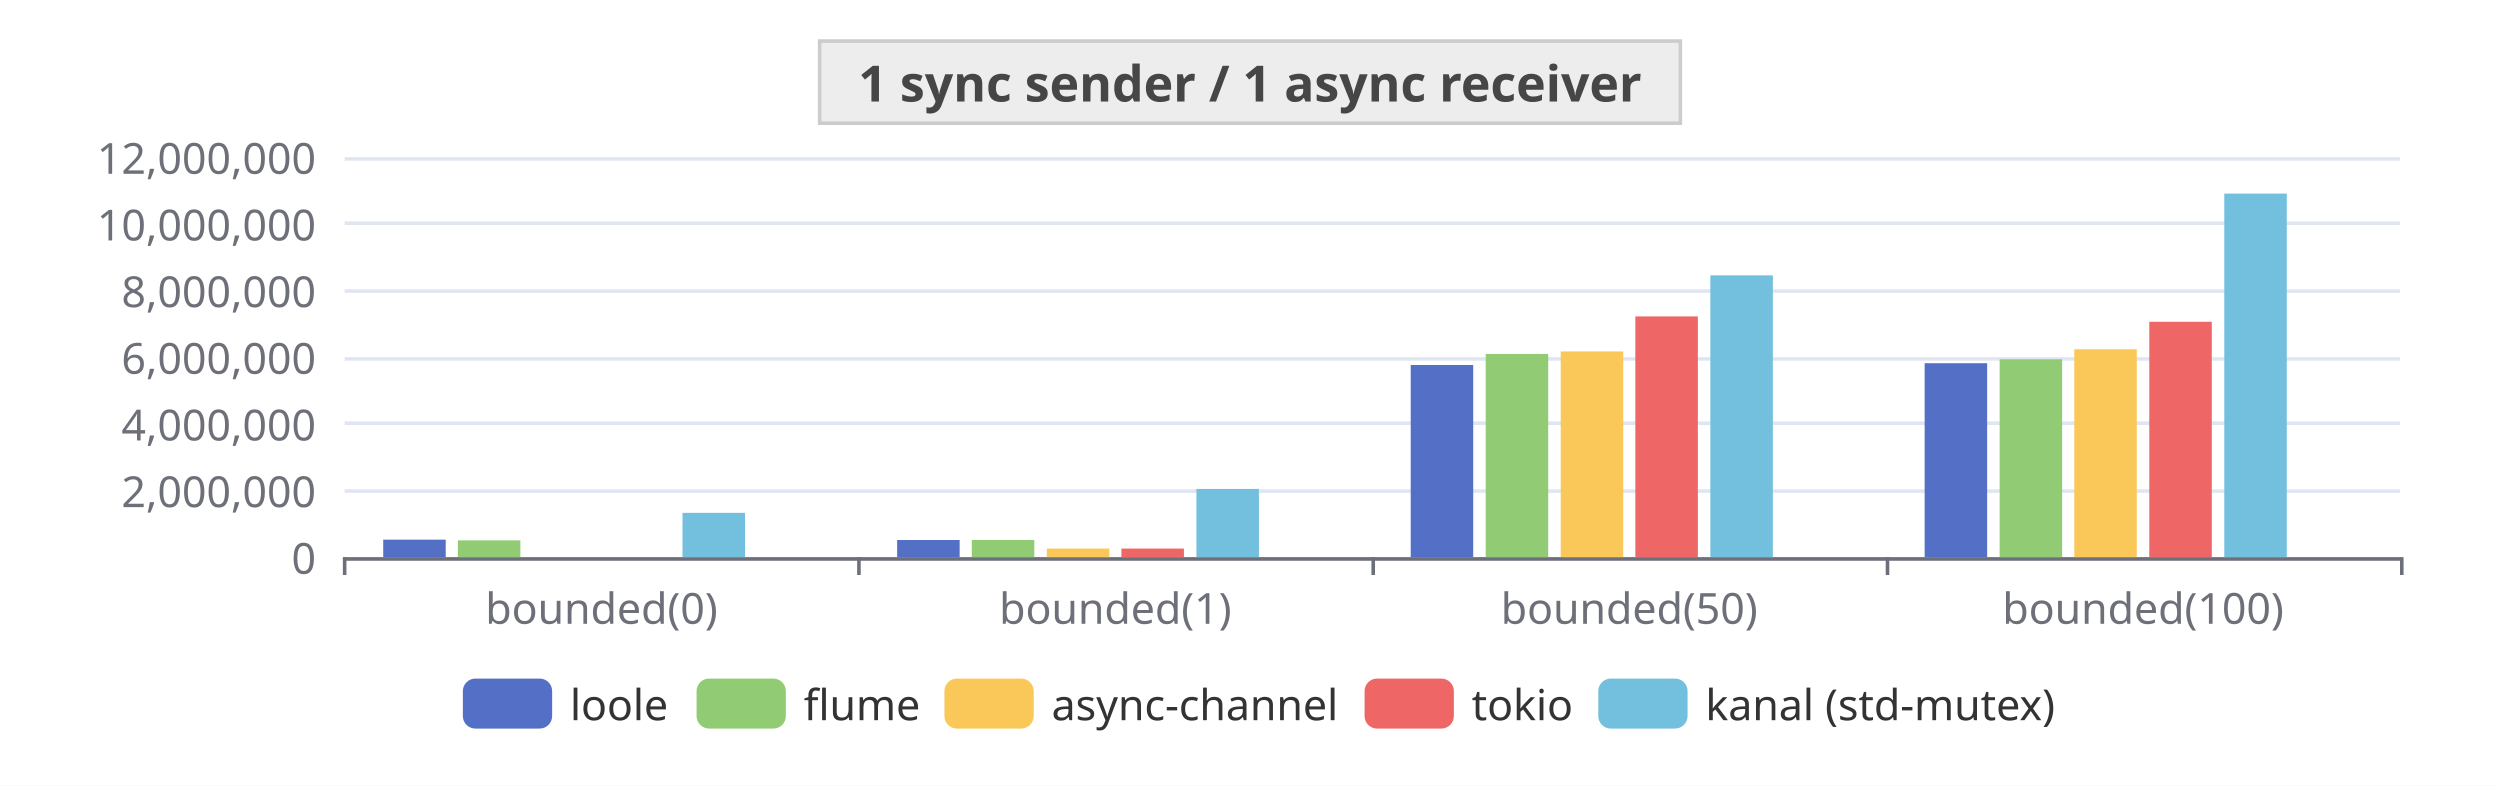
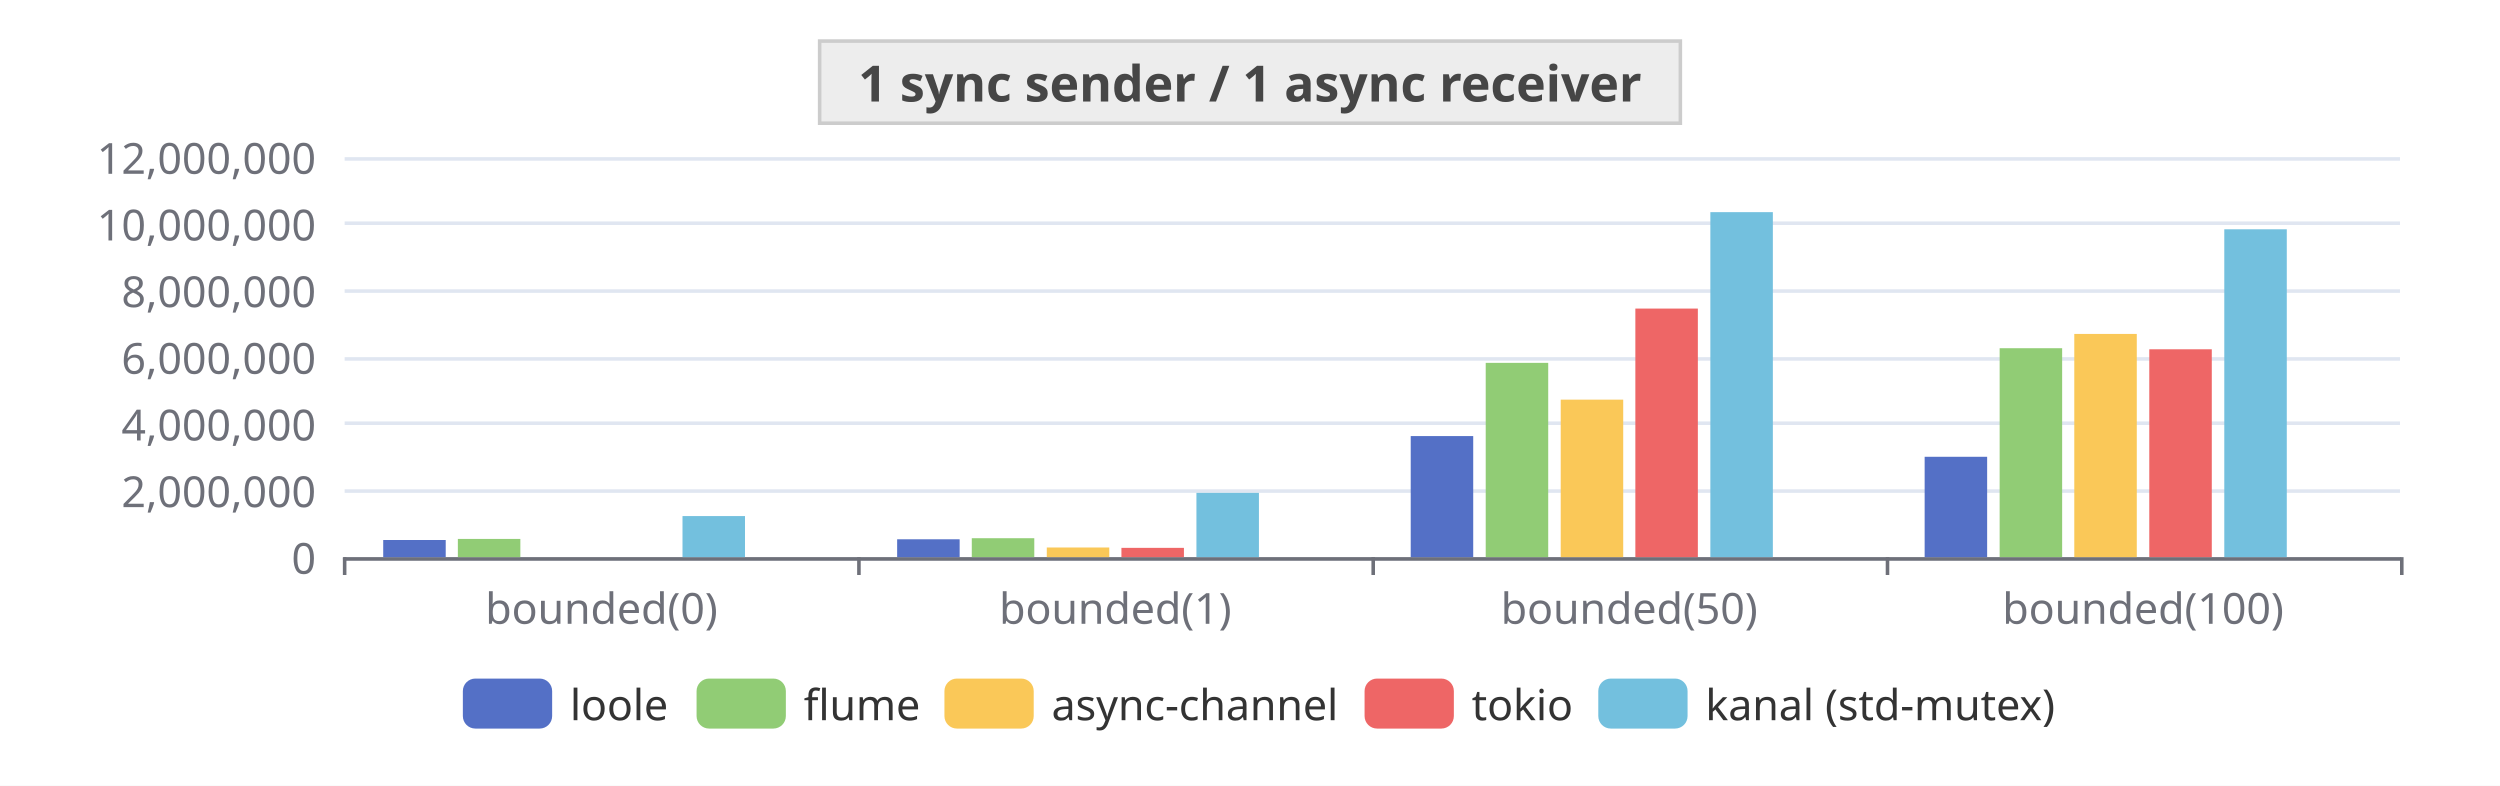
<svg xmlns="http://www.w3.org/2000/svg" width="700" height="220" version="1.1" baseProfile="full" viewBox="0 0 700 220">
-   <rect width="700" height="220" x="0" y="0" id="0" fill="white" />
-   <path d="M96.5 156.5L672 156.5" fill="none" stroke="#E0E6F1" />
-   <path d="M96.5 137.5L672 137.5" fill="none" stroke="#E0E6F1" />
-   <path d="M96.5 118.5L672 118.5" fill="none" stroke="#E0E6F1" />
-   <path d="M96.5 100.5L672 100.5" fill="none" stroke="#E0E6F1" />
-   <path d="M96.5 81.5L672 81.5" fill="none" stroke="#E0E6F1" />
-   <path d="M96.5 62.5L672 62.5" fill="none" stroke="#E0E6F1" />
-   <path d="M96.5 44.5L672 44.5" fill="none" stroke="#E0E6F1" />
-   <path d="M96.5 156.5L672 156.5" fill="none" stroke="#6E7079" stroke-linecap="round" />
-   <path d="M96.5 156L96.5 161" fill="none" stroke="#6E7079" />
-   <path d="M240.5 156L240.5 161" fill="none" stroke="#6E7079" />
-   <path d="M384.5 156L384.5 161" fill="none" stroke="#6E7079" />
-   <path d="M528.5 156L528.5 161" fill="none" stroke="#6E7079" />
-   <path d="M672.5 156L672.5 161" fill="none" stroke="#6E7079" />
+   <rect width="700" height="220" x="0" y="0" fill="white" />
+   <path d="M96.5 156.5L672 156.5" fill="none" pointer-events="visible" stroke="#E0E6F1" class="zr11-cls-88" />
+   <path d="M96.5 137.5L672 137.5" fill="none" pointer-events="visible" stroke="#E0E6F1" class="zr11-cls-88" />
+   <path d="M96.5 118.5L672 118.5" fill="none" pointer-events="visible" stroke="#E0E6F1" class="zr11-cls-88" />
+   <path d="M96.5 100.5L672 100.5" fill="none" pointer-events="visible" stroke="#E0E6F1" class="zr11-cls-88" />
+   <path d="M96.5 81.5L672 81.5" fill="none" pointer-events="visible" stroke="#E0E6F1" class="zr11-cls-88" />
+   <path d="M96.5 62.5L672 62.5" fill="none" pointer-events="visible" stroke="#E0E6F1" class="zr11-cls-88" />
+   <path d="M96.5 44.5L672 44.5" fill="none" pointer-events="visible" stroke="#E0E6F1" class="zr11-cls-88" />
+   <path d="M96.5 156.5L672 156.5" fill="none" pointer-events="visible" stroke="#6E7079" stroke-linecap="round" class="zr11-cls-88" />
+   <path d="M96.5 156L96.5 161" fill="none" pointer-events="visible" stroke="#6E7079" class="zr11-cls-88" />
+   <path d="M240.5 156L240.5 161" fill="none" pointer-events="visible" stroke="#6E7079" class="zr11-cls-88" />
+   <path d="M384.5 156L384.5 161" fill="none" pointer-events="visible" stroke="#6E7079" class="zr11-cls-88" />
+   <path d="M528.5 156L528.5 161" fill="none" pointer-events="visible" stroke="#6E7079" class="zr11-cls-88" />
+   <path d="M672.5 156L672.5 161" fill="none" pointer-events="visible" stroke="#6E7079" class="zr11-cls-88" />
  <text dominant-baseline="central" text-anchor="end" style="font-size:12px;font-family:sans-serif;" transform="translate(88.48 156)" fill="#6E7079">0</text>
  <text dominant-baseline="central" text-anchor="end" style="font-size:12px;font-family:sans-serif;" transform="translate(88.48 137.3333)" fill="#6E7079">2,000,000</text>
  <text dominant-baseline="central" text-anchor="end" style="font-size:12px;font-family:sans-serif;" transform="translate(88.48 118.6667)" fill="#6E7079">4,000,000</text>
  <text dominant-baseline="central" text-anchor="end" style="font-size:12px;font-family:sans-serif;" transform="translate(88.48 100)" fill="#6E7079">6,000,000</text>
  <text dominant-baseline="central" text-anchor="end" style="font-size:12px;font-family:sans-serif;" transform="translate(88.48 81.3333)" fill="#6E7079">8,000,000</text>
  <text dominant-baseline="central" text-anchor="end" style="font-size:12px;font-family:sans-serif;" transform="translate(88.48 62.6667)" fill="#6E7079">10,000,000</text>
  <text dominant-baseline="central" text-anchor="end" style="font-size:12px;font-family:sans-serif;" transform="translate(88.48 44)" fill="#6E7079">12,000,000</text>
  <text dominant-baseline="central" text-anchor="middle" style="font-size:12px;font-family:sans-serif;" y="6" transform="translate(168.42 164)" fill="#6E7079">bounded(0)</text>
  <text dominant-baseline="central" text-anchor="middle" style="font-size:12px;font-family:sans-serif;" y="6" transform="translate(312.3 164)" fill="#6E7079">bounded(1)</text>
  <text dominant-baseline="central" text-anchor="middle" style="font-size:12px;font-family:sans-serif;" y="6" transform="translate(456.18 164)" fill="#6E7079">bounded(50)</text>
  <text dominant-baseline="central" text-anchor="middle" style="font-size:12px;font-family:sans-serif;" y="6" transform="translate(600.06 164)" fill="#6E7079">bounded(100)</text>
-   <path d="M107.3 156l17.5 0l0 -4.9l-17.5 0Z" fill="#5470c6" />
-   <path d="M251.2 156l17.5 0l0 -4.8l-17.5 0Z" fill="#5470c6" />
-   <path d="M395 156l17.5 0l0 -53.8l-17.5 0Z" fill="#5470c6" />
-   <path d="M538.9 156l17.5 0l0 -54.3l-17.5 0Z" fill="#5470c6" />
-   <path d="M128.2 156l17.5 0l0 -4.7l-17.5 0Z" fill="#91cc75" />
-   <path d="M272.1 156l17.5 0l0 -4.8l-17.5 0Z" fill="#91cc75" />
-   <path d="M416 156l17.5 0l0 -56.9l-17.5 0Z" fill="#91cc75" />
-   <path d="M559.9 156l17.5 0l0 -55.4l-17.5 0Z" fill="#91cc75" />
-   <path d="M149.2 156l17.5 0l0 0l-17.5 0Z" fill="#fac858" />
-   <path d="M293.1 156l17.5 0l0 -2.4l-17.5 0Z" fill="#fac858" />
-   <path d="M437 156l17.5 0l0 -57.6l-17.5 0Z" fill="#fac858" />
-   <path d="M580.8 156l17.5 0l0 -58.2l-17.5 0Z" fill="#fac858" />
-   <path d="M170.2 156l17.5 0l0 0l-17.5 0Z" fill="#ee6666" />
-   <path d="M314 156l17.5 0l0 -2.4l-17.5 0Z" fill="#ee6666" />
-   <path d="M457.9 156l17.5 0l0 -67.4l-17.5 0Z" fill="#ee6666" />
-   <path d="M601.8 156l17.5 0l0 -65.9l-17.5 0Z" fill="#ee6666" />
-   <path d="M191.1 156l17.5 0l0 -12.4l-17.5 0Z" fill="#73c0de" />
-   <path d="M335 156l17.5 0l0 -19.1l-17.5 0Z" fill="#73c0de" />
-   <path d="M478.9 156l17.5 0l0 -78.9l-17.5 0Z" fill="#73c0de" />
-   <path d="M622.8 156l17.5 0l0 -101.8l-17.5 0Z" fill="#73c0de" />
-   <path d="M212.1 156l17.5 0l0 0l-17.5 0Z" fill="#3ba272" />
-   <path d="M356 156l17.5 0l0 0l-17.5 0Z" fill="#3ba272" />
-   <path d="M499.9 156l17.5 0l0 0l-17.5 0Z" fill="#3ba272" />
-   <path d="M643.7 156l17.5 0l0 0l-17.5 0Z" fill="#3ba272" />
-   <path d="M-5 -5l450.8 0l0 24l-450.8 0Z" transform="translate(129.6 190)" fill="rgb(0,0,0)" fill-opacity="0" stroke="#ccc" stroke-width="0" />
-   <path d="M3.5 0L21.5 0A3.5 3.5 0 0 1 25 3.5L25 10.5A3.5 3.5 0 0 1 21.5 14L3.5 14A3.5 3.5 0 0 1 0 10.5L0 3.5A3.5 3.5 0 0 1 3.5 0" transform="translate(129.6 190)" fill="#5470c6" />
+   <path d="M107.3 156l17.5 0l0 -4.8l-17.5 0Z" fill="#5470c6" ecmeta_series_index="0" ecmeta_data_index="0" ecmeta_ssr_type="chart" class="zr11-cls-89" />
+   <path d="M251.2 156l17.5 0l0 -5l-17.5 0Z" fill="#5470c6" ecmeta_series_index="0" ecmeta_data_index="1" ecmeta_ssr_type="chart" class="zr11-cls-89" />
+   <path d="M395 156l17.5 0l0 -33.9l-17.5 0Z" fill="#5470c6" ecmeta_series_index="0" ecmeta_data_index="2" ecmeta_ssr_type="chart" class="zr11-cls-89" />
+   <path d="M538.9 156l17.5 0l0 -28.1l-17.5 0Z" fill="#5470c6" ecmeta_series_index="0" ecmeta_data_index="3" ecmeta_ssr_type="chart" class="zr11-cls-89" />
+   <path d="M128.2 156l17.5 0l0 -5.1l-17.5 0Z" fill="#91cc75" ecmeta_series_index="1" ecmeta_data_index="0" ecmeta_ssr_type="chart" class="zr11-cls-90" />
+   <path d="M272.1 156l17.5 0l0 -5.3l-17.5 0Z" fill="#91cc75" ecmeta_series_index="1" ecmeta_data_index="1" ecmeta_ssr_type="chart" class="zr11-cls-90" />
+   <path d="M416 156l17.5 0l0 -54.4l-17.5 0Z" fill="#91cc75" ecmeta_series_index="1" ecmeta_data_index="2" ecmeta_ssr_type="chart" class="zr11-cls-90" />
+   <path d="M559.9 156l17.5 0l0 -58.5l-17.5 0Z" fill="#91cc75" ecmeta_series_index="1" ecmeta_data_index="3" ecmeta_ssr_type="chart" class="zr11-cls-90" />
+   <path d="M149.2 156l17.5 0l0 0l-17.5 0Z" fill="#fac858" ecmeta_series_index="2" ecmeta_data_index="0" ecmeta_ssr_type="chart" class="zr11-cls-91" />
+   <path d="M293.1 156l17.5 0l0 -2.7l-17.5 0Z" fill="#fac858" ecmeta_series_index="2" ecmeta_data_index="1" ecmeta_ssr_type="chart" class="zr11-cls-91" />
+   <path d="M437 156l17.5 0l0 -44.1l-17.5 0Z" fill="#fac858" ecmeta_series_index="2" ecmeta_data_index="2" ecmeta_ssr_type="chart" class="zr11-cls-91" />
+   <path d="M580.8 156l17.5 0l0 -62.5l-17.5 0Z" fill="#fac858" ecmeta_series_index="2" ecmeta_data_index="3" ecmeta_ssr_type="chart" class="zr11-cls-91" />
+   <path d="M170.2 156l17.5 0l0 0l-17.5 0Z" fill="#ee6666" ecmeta_series_index="3" ecmeta_data_index="0" ecmeta_ssr_type="chart" class="zr11-cls-92" />
+   <path d="M314 156l17.5 0l0 -2.6l-17.5 0Z" fill="#ee6666" ecmeta_series_index="3" ecmeta_data_index="1" ecmeta_ssr_type="chart" class="zr11-cls-92" />
+   <path d="M457.9 156l17.5 0l0 -69.6l-17.5 0Z" fill="#ee6666" ecmeta_series_index="3" ecmeta_data_index="2" ecmeta_ssr_type="chart" class="zr11-cls-92" />
+   <path d="M601.8 156l17.5 0l0 -58.2l-17.5 0Z" fill="#ee6666" ecmeta_series_index="3" ecmeta_data_index="3" ecmeta_ssr_type="chart" class="zr11-cls-92" />
+   <path d="M191.1 156l17.5 0l0 -11.5l-17.5 0Z" fill="#73c0de" ecmeta_series_index="4" ecmeta_data_index="0" ecmeta_ssr_type="chart" class="zr11-cls-93" />
+   <path d="M335 156l17.5 0l0 -18l-17.5 0Z" fill="#73c0de" ecmeta_series_index="4" ecmeta_data_index="1" ecmeta_ssr_type="chart" class="zr11-cls-93" />
+   <path d="M478.9 156l17.5 0l0 -96.6l-17.5 0Z" fill="#73c0de" ecmeta_series_index="4" ecmeta_data_index="2" ecmeta_ssr_type="chart" class="zr11-cls-93" />
+   <path d="M622.8 156l17.5 0l0 -91.8l-17.5 0Z" fill="#73c0de" ecmeta_series_index="4" ecmeta_data_index="3" ecmeta_ssr_type="chart" class="zr11-cls-93" />
+   <path d="M212.1 156l17.5 0l0 0l-17.5 0Z" fill="#3ba272" ecmeta_series_index="5" ecmeta_data_index="0" ecmeta_ssr_type="chart" class="zr11-cls-94" />
+   <path d="M356 156l17.5 0l0 0l-17.5 0Z" fill="#3ba272" ecmeta_series_index="5" ecmeta_data_index="1" ecmeta_ssr_type="chart" class="zr11-cls-94" />
+   <path d="M499.9 156l17.5 0l0 0l-17.5 0Z" fill="#3ba272" ecmeta_series_index="5" ecmeta_data_index="2" ecmeta_ssr_type="chart" class="zr11-cls-94" />
+   <path d="M643.7 156l17.5 0l0 0l-17.5 0Z" fill="#3ba272" ecmeta_series_index="5" ecmeta_data_index="3" ecmeta_ssr_type="chart" class="zr11-cls-94" />
+   <path d="M-5 -5l450.8 0l0 24l-450.8 0Z" transform="translate(129.6 190)" fill="rgb(0,0,0)" fill-opacity="0" stroke="#ccc" stroke-width="0" class="zr11-cls-88" />
+   <path d="M3.5 0L21.5 0A3.5 3.5 0 0 1 25 3.5L25 10.5A3.5 3.5 0 0 1 21.5 14L3.5 14A3.5 3.5 0 0 1 0 10.5L0 3.5A3.5 3.5 0 0 1 3.5 0" transform="translate(129.6 190)" fill="#5470c6" ecmeta_series_index="0" ecmeta_data_index="0" ecmeta_ssr_type="legend" ecmeta_silent="true" class="zr11-cls-88" />
  <text dominant-baseline="central" text-anchor="start" style="font-size:12px;font-family:sans-serif;" x="30" y="7" transform="translate(129.6 190)" fill="#333">loole</text>
-   <path d="M3.5 0L21.5 0A3.5 3.5 0 0 1 25 3.5L25 10.5A3.5 3.5 0 0 1 21.5 14L3.5 14A3.5 3.5 0 0 1 0 10.5L0 3.5A3.5 3.5 0 0 1 3.5 0" transform="translate(195.04 190)" fill="#91cc75" />
+   <path d="M0 0l55.4 0l0 14l-55.4 0Z" transform="translate(129.6 190)" fill="none" pointer-events="visible" ecmeta_series_index="0" ecmeta_data_index="0" ecmeta_ssr_type="legend" class="zr11-cls-95" />
+   <path d="M3.5 0L21.5 0A3.5 3.5 0 0 1 25 3.5L25 10.5A3.5 3.5 0 0 1 21.5 14L3.5 14A3.5 3.5 0 0 1 0 10.5L0 3.5A3.5 3.5 0 0 1 3.5 0" transform="translate(195.04 190)" fill="#91cc75" ecmeta_series_index="1" ecmeta_data_index="1" ecmeta_ssr_type="legend" ecmeta_silent="true" class="zr11-cls-88" />
  <text dominant-baseline="central" text-anchor="start" style="font-size:12px;font-family:sans-serif;" x="30" y="7" transform="translate(195.04 190)" fill="#333">flume</text>
-   <path d="M3.5 0L21.5 0A3.5 3.5 0 0 1 25 3.5L25 10.5A3.5 3.5 0 0 1 21.5 14L3.5 14A3.5 3.5 0 0 1 0 10.5L0 3.5A3.5 3.5 0 0 1 3.5 0" transform="translate(264.44 190)" fill="#fac858" />
+   <path d="M0 0l59.4 0l0 14l-59.4 0Z" transform="translate(195.04 190)" fill="none" pointer-events="visible" ecmeta_series_index="1" ecmeta_data_index="1" ecmeta_ssr_type="legend" class="zr11-cls-95" />
+   <path d="M3.5 0L21.5 0A3.5 3.5 0 0 1 25 3.5L25 10.5A3.5 3.5 0 0 1 21.5 14L3.5 14A3.5 3.5 0 0 1 0 10.5L0 3.5A3.5 3.5 0 0 1 3.5 0" transform="translate(264.44 190)" fill="#fac858" ecmeta_series_index="2" ecmeta_data_index="2" ecmeta_ssr_type="legend" ecmeta_silent="true" class="zr11-cls-88" />
  <text dominant-baseline="central" text-anchor="start" style="font-size:12px;font-family:sans-serif;" x="30" y="7" transform="translate(264.44 190)" fill="#333">async-channel</text>
-   <path d="M3.5 0L21.5 0A3.5 3.5 0 0 1 25 3.5L25 10.5A3.5 3.5 0 0 1 21.5 14L3.5 14A3.5 3.5 0 0 1 0 10.5L0 3.5A3.5 3.5 0 0 1 3.5 0" transform="translate(382.08 190)" fill="#ee6666" />
+   <path d="M0 0l107.6 0l0 14l-107.6 0Z" transform="translate(264.44 190)" fill="none" pointer-events="visible" ecmeta_series_index="2" ecmeta_data_index="2" ecmeta_ssr_type="legend" class="zr11-cls-95" />
+   <path d="M3.5 0L21.5 0A3.5 3.5 0 0 1 25 3.5L25 10.5A3.5 3.5 0 0 1 21.5 14L3.5 14A3.5 3.5 0 0 1 0 10.5L0 3.5A3.5 3.5 0 0 1 3.5 0" transform="translate(382.08 190)" fill="#ee6666" ecmeta_series_index="3" ecmeta_data_index="3" ecmeta_ssr_type="legend" ecmeta_silent="true" class="zr11-cls-88" />
  <text dominant-baseline="central" text-anchor="start" style="font-size:12px;font-family:sans-serif;" x="30" y="7" transform="translate(382.08 190)" fill="#333">tokio</text>
-   <path d="M3.5 0L21.5 0A3.5 3.5 0 0 1 25 3.5L25 10.5A3.5 3.5 0 0 1 21.5 14L3.5 14A3.5 3.5 0 0 1 0 10.5L0 3.5A3.5 3.5 0 0 1 3.5 0" transform="translate(447.52 190)" fill="#73c0de" />
+   <path d="M0 0l55.4 0l0 14l-55.4 0Z" transform="translate(382.08 190)" fill="none" pointer-events="visible" ecmeta_series_index="3" ecmeta_data_index="3" ecmeta_ssr_type="legend" class="zr11-cls-95" />
+   <path d="M3.5 0L21.5 0A3.5 3.5 0 0 1 25 3.5L25 10.5A3.5 3.5 0 0 1 21.5 14L3.5 14A3.5 3.5 0 0 1 0 10.5L0 3.5A3.5 3.5 0 0 1 3.5 0" transform="translate(447.52 190)" fill="#73c0de" ecmeta_series_index="4" ecmeta_data_index="4" ecmeta_ssr_type="legend" ecmeta_silent="true" class="zr11-cls-88" />
  <text dominant-baseline="central" text-anchor="start" style="font-size:12px;font-family:sans-serif;" xml:space="preserve" x="30" y="7" transform="translate(447.52 190)" fill="#333">kanal (std-mutex)</text>
-   <path d="M-120.5 -4.5l241 0l0 23l-241 0Z" transform="translate(350 16)" fill="#ddd8" stroke="#ccc" />
+   <path d="M0 0l122.9 0l0 14l-122.9 0Z" transform="translate(447.52 190)" fill="none" pointer-events="visible" ecmeta_series_index="4" ecmeta_data_index="4" ecmeta_ssr_type="legend" class="zr11-cls-95" />
+   <path d="M-120.5 -4.5l241 0l0 23l-241 0Z" transform="translate(350 16)" fill="#ddd8" stroke="#ccc" class="zr11-cls-88" />
  <text dominant-baseline="central" text-anchor="middle" style="font-size:14px;font-family:sans-serif;font-weight:bold;" xml:space="preserve" y="7" transform="translate(350 16)" fill="#464646">1 sync sender / 1 async receiver</text>
+   <style>
+ .zr11-cls-88:hover {
+ pointer-events:none;
+ }
+ .zr11-cls-89:hover {
+ cursor:pointer;
+ fill:rgba(92,123,217,1);
+ }
+ .zr11-cls-90:hover {
+ cursor:pointer;
+ fill:rgba(159,224,128,1);
+ }
+ .zr11-cls-91:hover {
+ cursor:pointer;
+ fill:rgba(255,220,96,1);
+ }
+ .zr11-cls-92:hover {
+ cursor:pointer;
+ fill:rgba(255,112,112,1);
+ }
+ .zr11-cls-93:hover {
+ cursor:pointer;
+ fill:rgba(126,211,244,1);
+ }
+ .zr11-cls-94:hover {
+ cursor:pointer;
+ fill:rgba(64,178,125,1);
+ }
+ .zr11-cls-95:hover {
+ cursor:pointer;
+ fill:rgba(0,0,0,0);
+ }
+ 
+ 
+ 
+ </style>
</svg>
